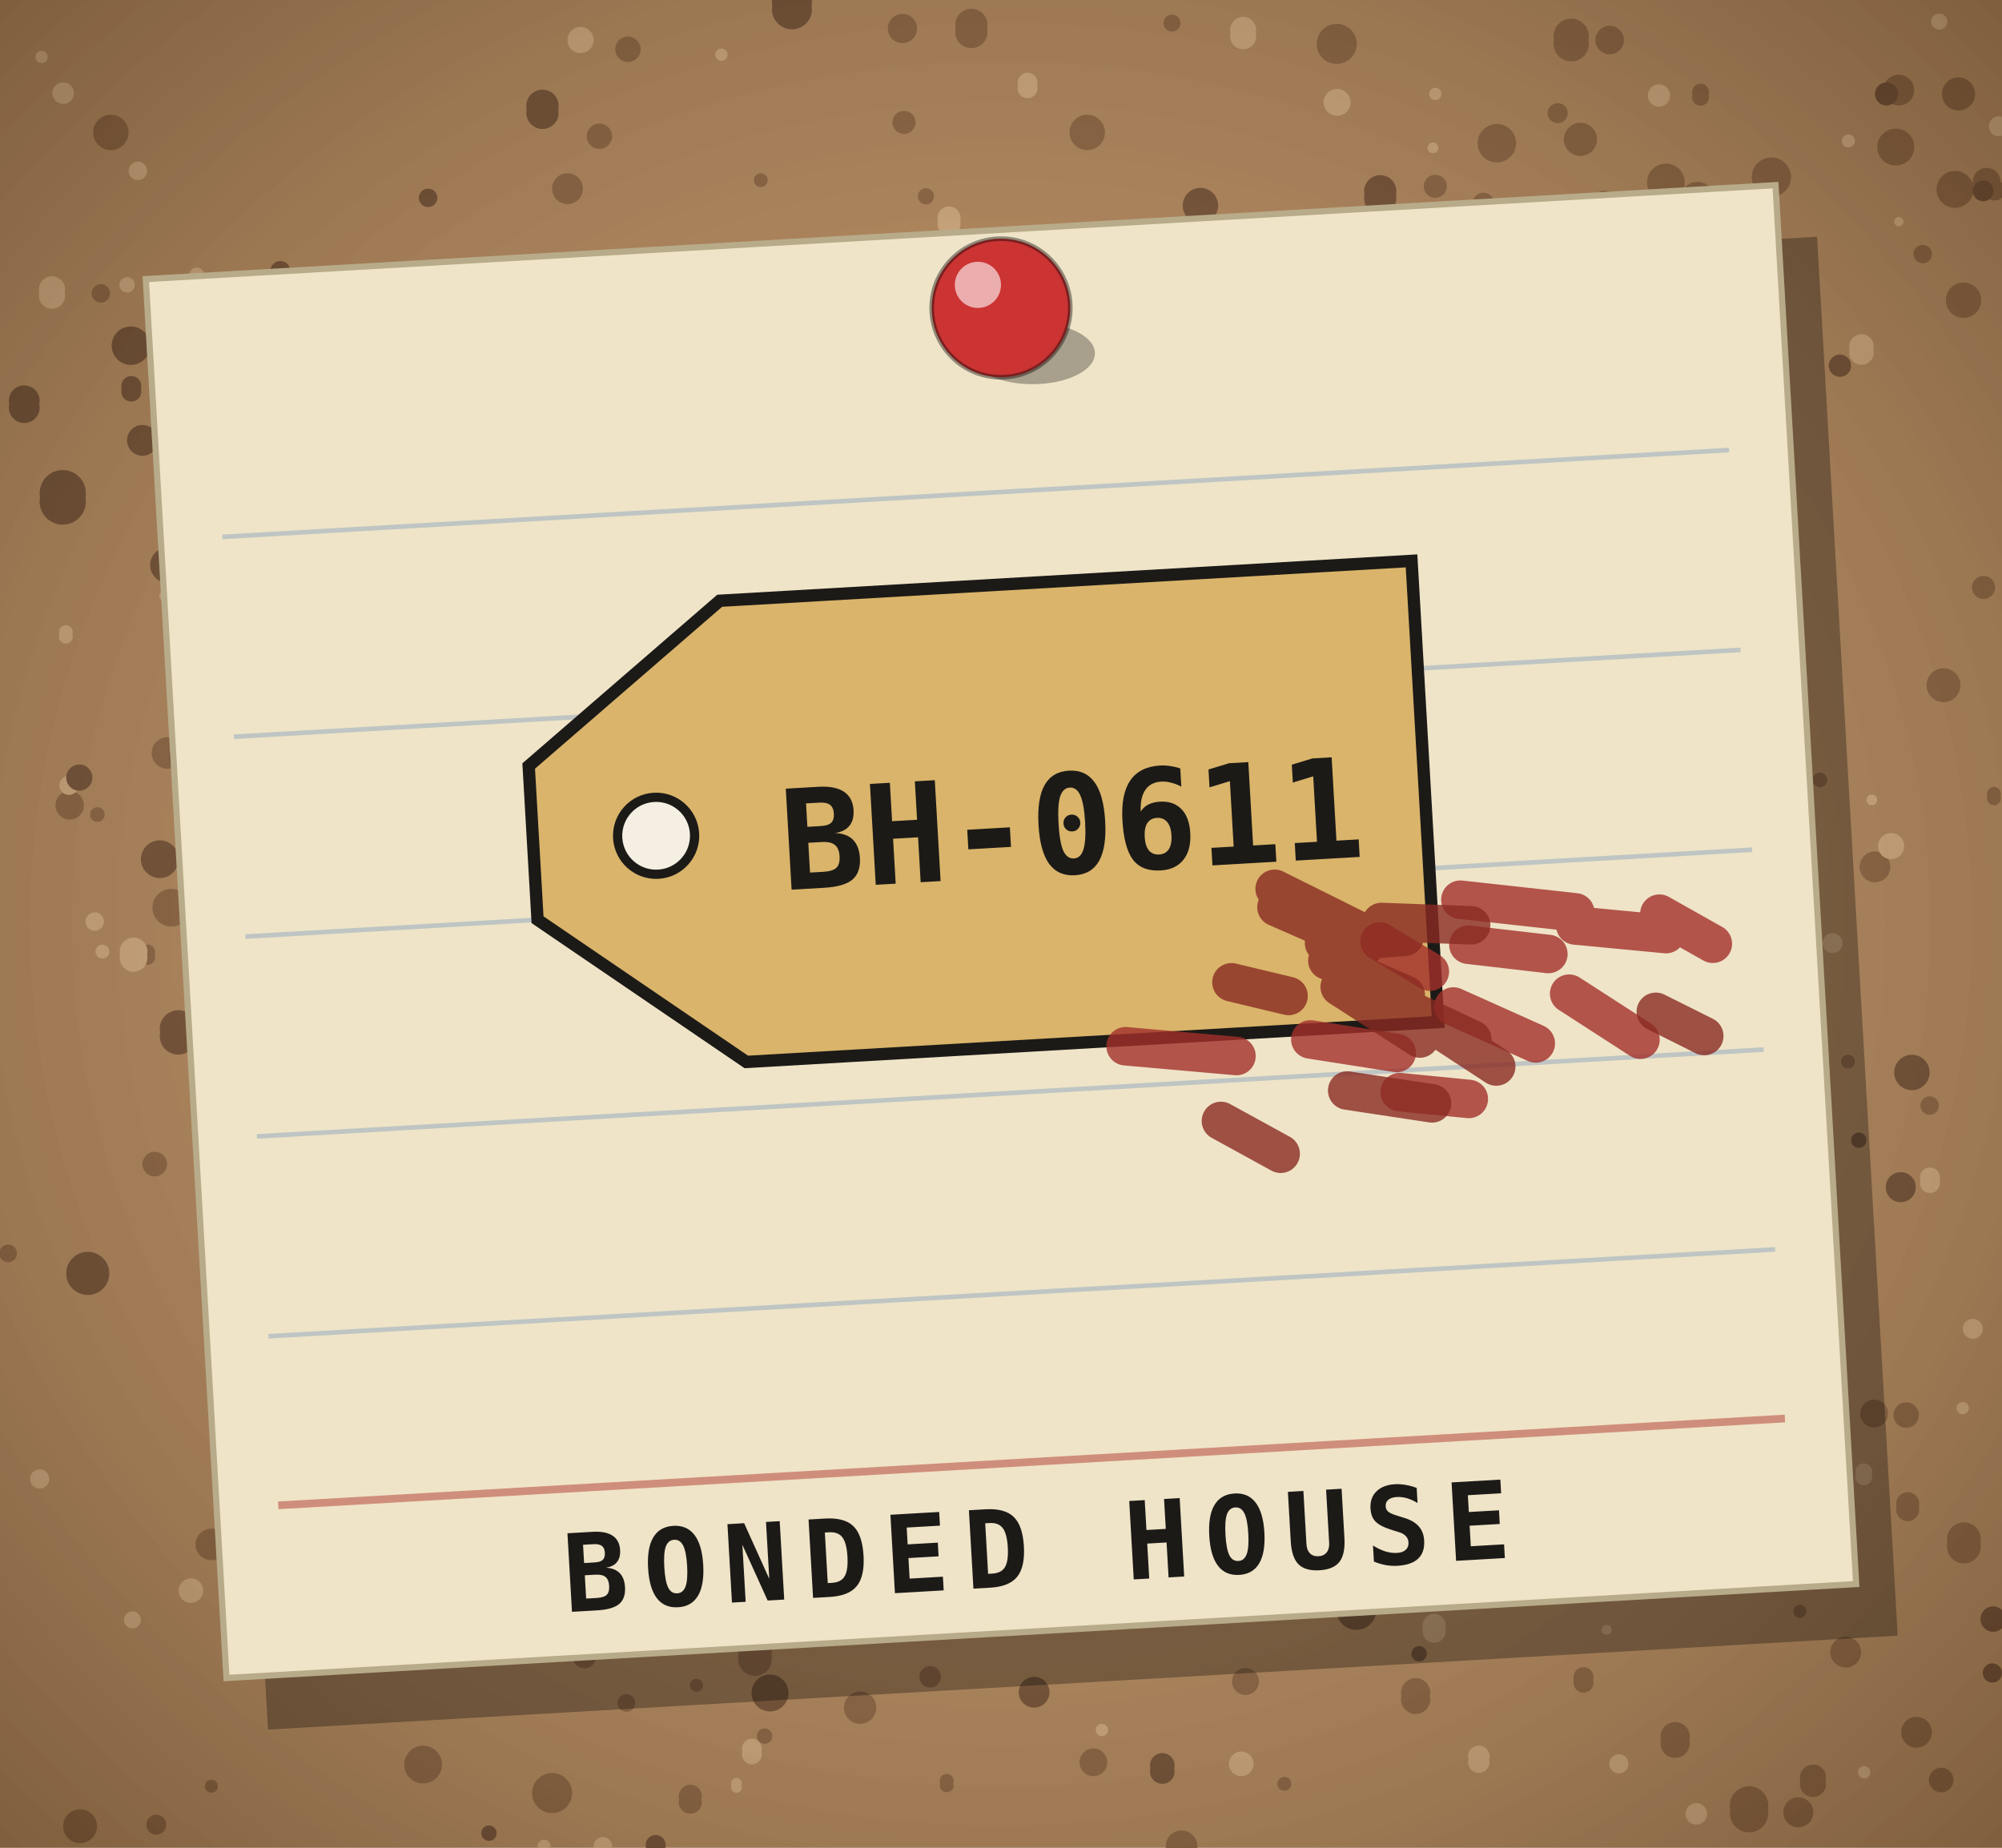
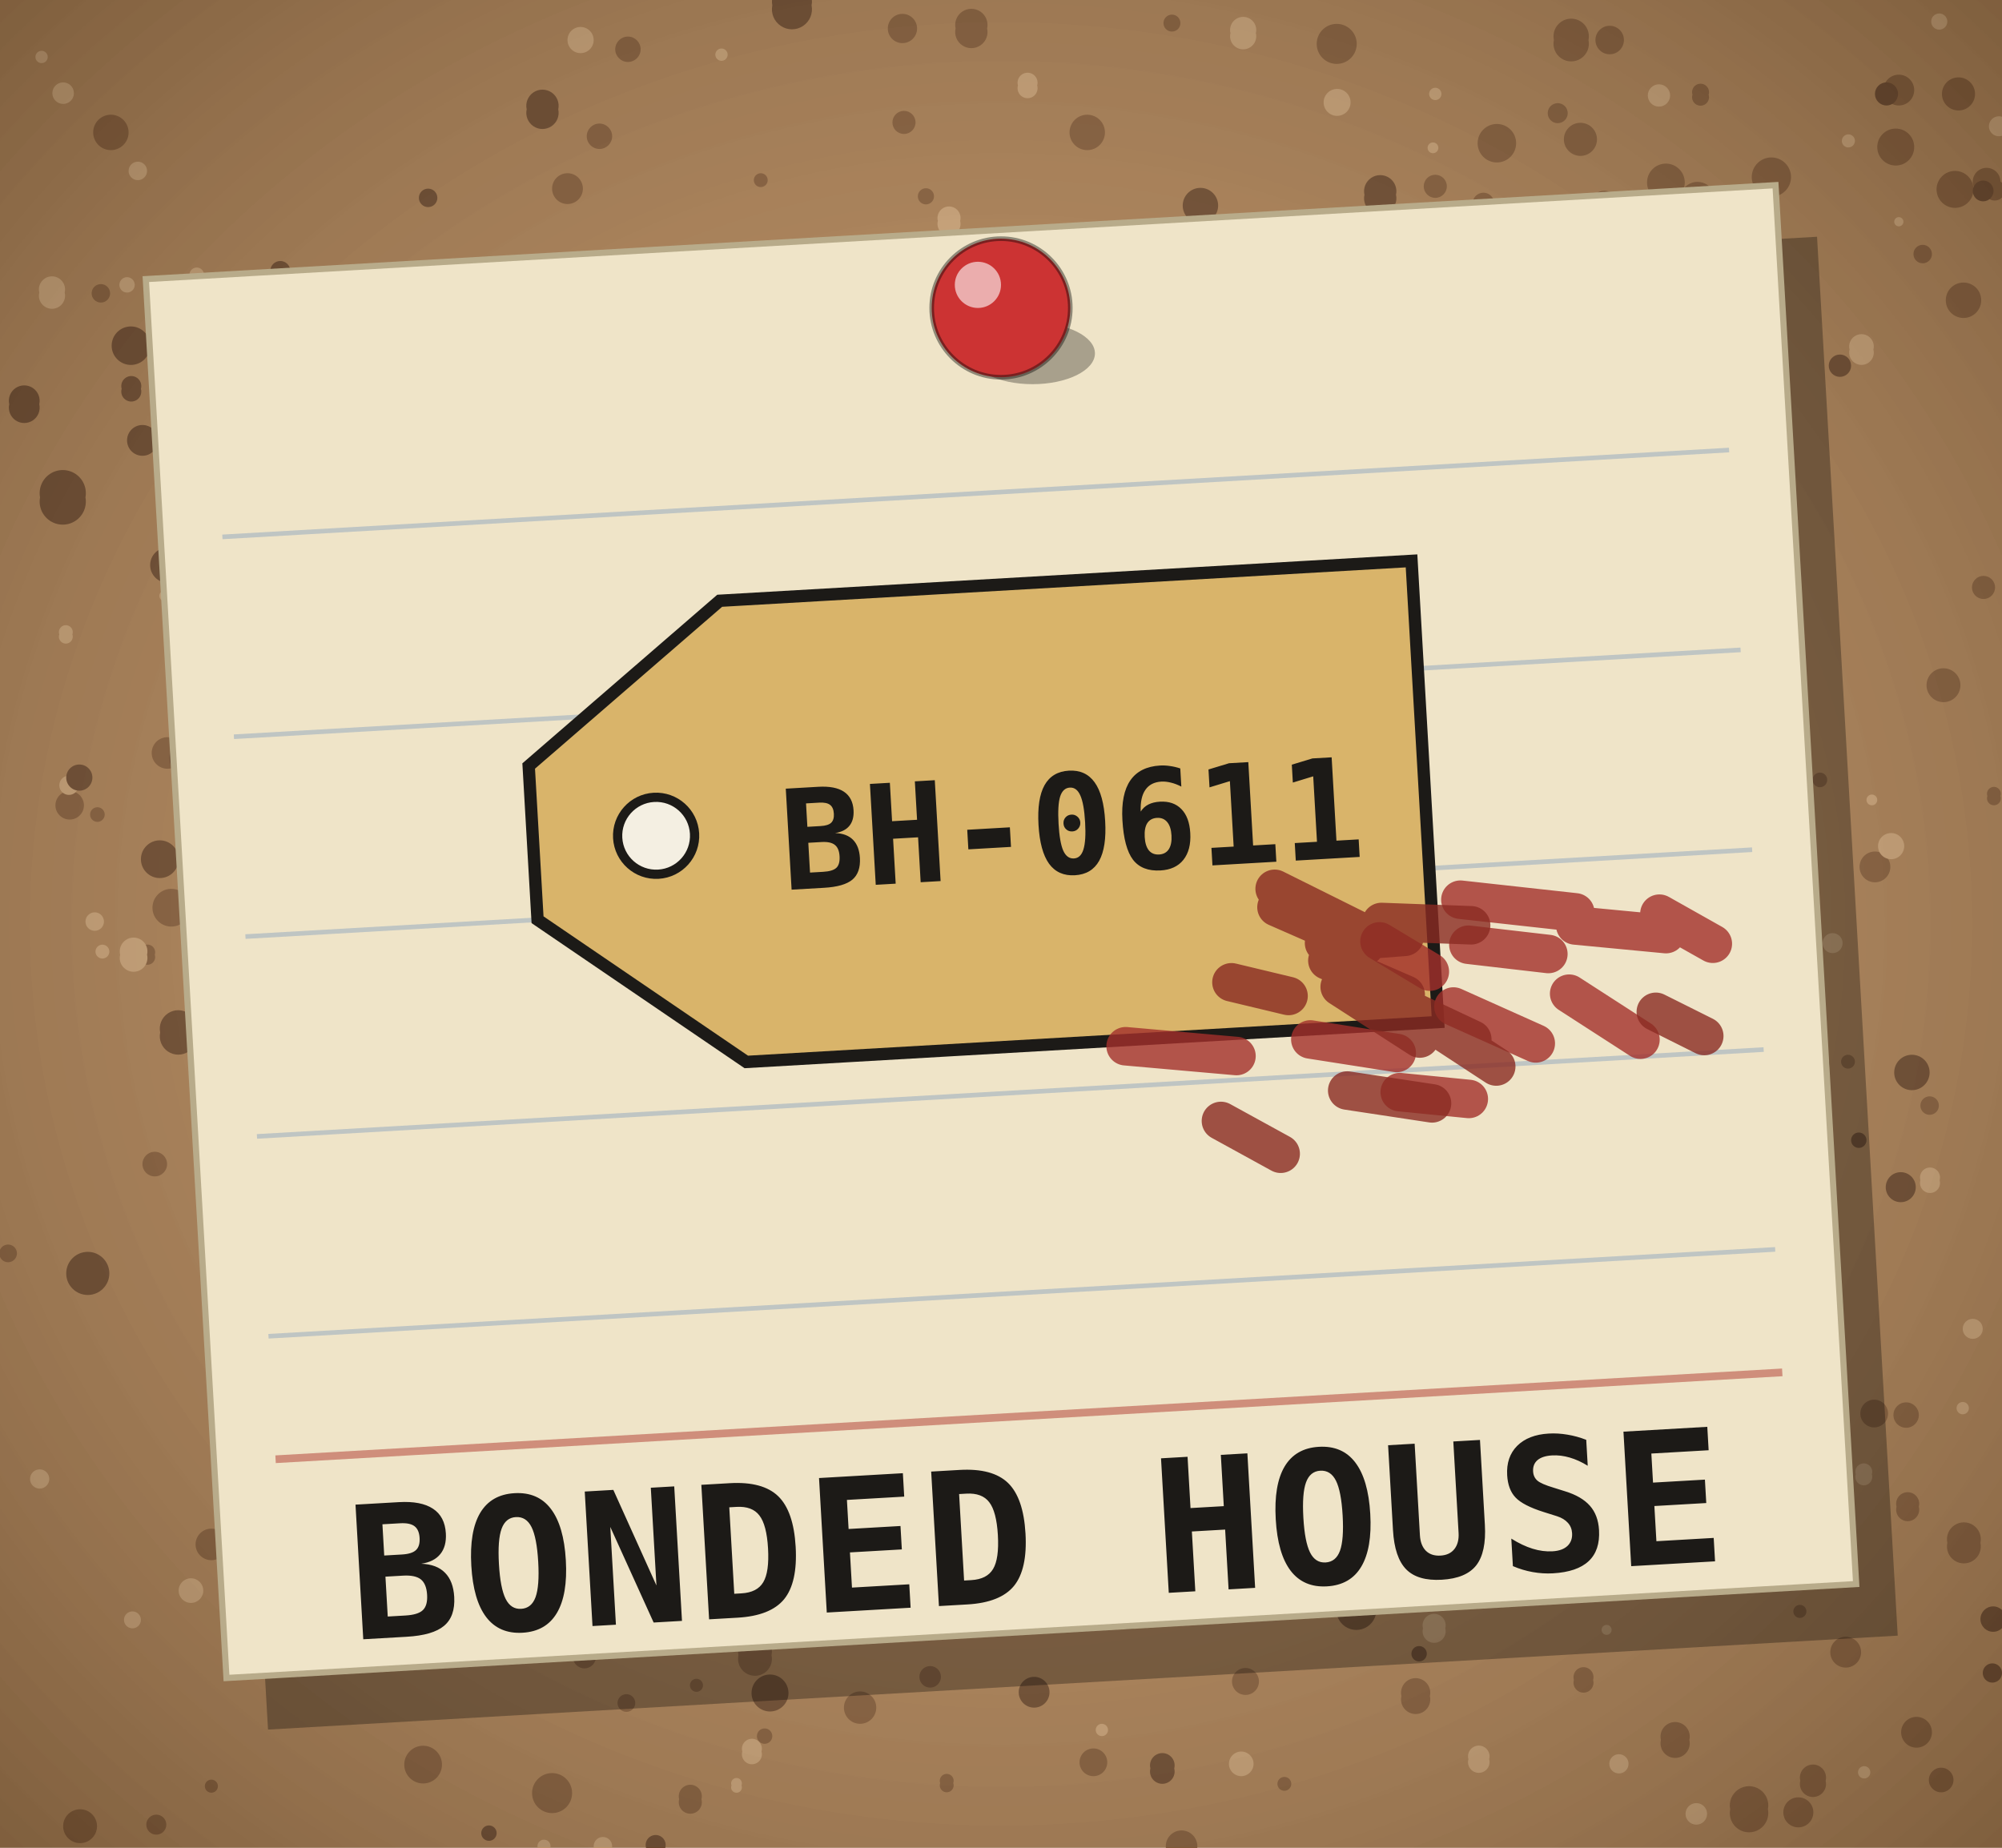
<svg xmlns="http://www.w3.org/2000/svg" viewBox="0 0 260 240" width="260" height="240" role="img" aria-labelledby="pin-bonded-house-t pin-bonded-house-d">
  <defs>
    <radialGradient id="pin-bonded-house-rg1" cx="0.5" cy="0.5" r="0.8">
      <stop offset="0%" stop-color="#fff" stop-opacity="0.1" />
      <stop offset="100%" stop-color="#000" stop-opacity="0.4" />
    </radialGradient>
  </defs>
  <rect x="0" y="0" width="260" height="240" fill="#b5824e" />
  <path d="M115.9,15.9a1.5,1.5 0 1,0 3,0a1.5,1.5 0 1,0 -3,0M196.3,78.9a1.2,1.2 0 1,0 2.3,0a1.2,1.2 0 1,0 -2.3,0M94.8,65.2a2.1,2.1 0 1,0 4.1,0a2.1,2.1 0 1,0 -4.1,0M131.2,150.2a1.8,1.8 0 1,0 3.6,0a1.8,1.8 0 1,0 -3.6,0M171,5.7a2.6,2.6 0 1,0 5.2,0a2.6,2.6 0 1,0 -5.2,0M250.2,89a2.2,2.2 0 1,0 4.4,0a2.2,2.2 0 1,0 -4.4,0M110,129.2a1.8,1.8 0 1,0 3.5,0a1.8,1.8 0 1,0 -3.5,0M137.1,67.2a1.5,1.5 0 1,0 3.1,0a1.5,1.5 0 1,0 -3.1,0M141.3,43.2a0.9,0.9 0 1,0 1.8,0a0.9,0.9 0 1,0 -1.8,0M245.9,183.8a1.6,1.6 0 1,0 3.3,0a1.6,1.6 0 1,0 -3.3,0M150.7,31.4a2.4,2.4 0 1,0 4.8,0a2.4,2.4 0 1,0 -4.8,0M55.4,201.7a1.1,1.1 0 1,0 2.3,0a1.1,1.1 0 1,0 -2.3,0M241.5,112.6a2,2 0 1,0 4,0a2,2 0 1,0 -4,0M19.8,117.9a2.4,2.4 0 1,0 4.9,0a2.4,2.4 0 1,0 -4.9,0M156.5,120.6a2.4,2.4 0 1,0 4.8,0a2.4,2.4 0 1,0 -4.8,0M76.2,17.7a1.6,1.6 0 1,0 3.3,0a1.6,1.6 0 1,0 -3.3,0M186.7,129.1a2.4,2.4 0 1,0 4.9,0a2.4,2.4 0 1,0 -4.9,0M11.9,38.1a1.2,1.2 0 1,0 2.4,0a1.2,1.2 0 1,0 -2.4,0M188.8,91.1a1.2,1.2 0 1,0 2.4,0a1.2,1.2 0 1,0 -2.4,0M183.3,97.9a2,2 0 1,0 4,0a2,2 0 1,0 -4,0M125.4,114.2a1.4,1.4 0 1,0 2.8,0a1.4,1.4 0 1,0 -2.8,0M111.7,189.6a1.3,1.3 0 1,0 2.6,0a1.3,1.3 0 1,0 -2.6,0M174.2,102.2a1.2,1.2 0 1,0 2.4,0a1.2,1.2 0 1,0 -2.4,0M231.6,235.4a1.9,1.9 0 1,0 3.9,0a1.9,1.9 0 1,0 -3.9,0M45.4,117.7a0.9,0.9 0 1,0 1.8,0a0.9,0.9 0 1,0 -1.8,0M160,218.4a1.7,1.7 0 1,0 3.5,0a1.7,1.7 0 1,0 -3.5,0M249.4,143.6a1.2,1.2 0 1,0 2.4,0a1.2,1.2 0 1,0 -2.4,0M135.3,201.8a2.1,2.1 0 1,0 4.1,0a2.1,2.1 0 1,0 -4.1,0M61.7,36.5a1.3,1.3 0 1,0 2.5,0a1.3,1.3 0 1,0 -2.5,0M79.9,6.4a1.6,1.6 0 1,0 3.3,0a1.6,1.6 0 1,0 -3.3,0M32.8,135.3a1,1 0 1,0 2,0a1,1 0 1,0 -2,0M157,134.1a2.3,2.3 0 1,0 4.5,0a2.3,2.3 0 1,0 -4.5,0M192.3,142.4a2.4,2.4 0 1,0 4.7,0a2.4,2.4 0 1,0 -4.7,0M8.2,237.2a2.2,2.2 0 1,0 4.4,0a2.2,2.2 0 1,0 -4.4,0M76.1,86.6a1.2,1.2 0 1,0 2.5,0a1.2,1.2 0 1,0 -2.5,0M36.6,112.6a2.2,2.2 0 1,0 4.4,0a2.2,2.2 0 1,0 -4.4,0M191.3,26.8a1.4,1.4 0 1,0 2.7,0a1.4,1.4 0 1,0 -2.7,0M89.6,218.9a0.8,0.8 0 1,0 1.7,0a0.8,0.8 0 1,0 -1.7,0M94.3,127.9a0.9,0.9 0 1,0 1.8,0a0.9,0.9 0 1,0 -1.8,0M151.1,3a1.1,1.1 0 1,0 2.2,0a1.1,1.1 0 1,0 -2.2,0M256.2,23.6a1.8,1.8 0 1,0 3.6,0a1.8,1.8 0 1,0 -3.6,0M128.8,134.5a2.5,2.5 0 1,0 4.9,0a2.5,2.5 0 1,0 -4.9,0M117.2,42.8a1.2,1.2 0 1,0 2.4,0a1.2,1.2 0 1,0 -2.4,0M198.3,109.9a1.5,1.5 0 1,0 3,0a1.5,1.5 0 1,0 -3,0M27.8,144.5a1.5,1.5 0 1,0 3,0a1.5,1.5 0 1,0 -3,0M34.1,119.7a1,1 0 1,0 1.9,0a1,1 0 1,0 -1.9,0M162.3,170a1.6,1.6 0 1,0 3.1,0a1.6,1.6 0 1,0 -3.1,0M219.8,53.6a1.5,1.5 0 1,0 3,0a1.5,1.5 0 1,0 -3,0M160.4,45.9a2.2,2.2 0 1,0 4.3,0a2.2,2.2 0 1,0 -4.3,0M177.5,168.3a0.8,0.8 0 1,0 1.6,0a0.8,0.8 0 1,0 -1.6,0M58.7,90.5a1.1,1.1 0 1,0 2.3,0a1.1,1.1 0 1,0 -2.3,0M29.5,188.8a2.6,2.6 0 1,0 5.2,0a2.6,2.6 0 1,0 -5.2,0M224.7,235a2.5,2.5 0 1,0 4.9,0a2.5,2.5 0 1,0 -4.9,0M232.9,209.3a0.8,0.8 0 1,0 1.7,0a0.8,0.8 0 1,0 -1.7,0M103.9,41.8a2.4,2.4 0 1,0 4.9,0a2.4,2.4 0 1,0 -4.9,0M88.8,70.8a1.7,1.7 0 1,0 3.4,0a1.7,1.7 0 1,0 -3.4,0M142.6,180.6a1.4,1.4 0 1,0 2.9,0a1.4,1.4 0 1,0 -2.9,0M95.2,129.2a1.3,1.3 0 1,0 2.6,0a1.3,1.3 0 1,0 -2.6,0M167,117.1a1.8,1.8 0 1,0 3.7,0a1.8,1.8 0 1,0 -3.7,0M139.7,167a1.8,1.8 0 1,0 3.6,0a1.8,1.8 0 1,0 -3.6,0M186.9,180a2.1,2.1 0 1,0 4.2,0a2.1,2.1 0 1,0 -4.2,0M119.4,217.8a1.4,1.4 0 1,0 2.8,0a1.4,1.4 0 1,0 -2.8,0M48.5,204.7a1.1,1.1 0 1,0 2.2,0a1.1,1.1 0 1,0 -2.2,0M107.8,169.7a1.2,1.2 0 1,0 2.4,0a1.2,1.2 0 1,0 -2.4,0M195.1,169.2a2,2 0 1,0 4.1,0a2,2 0 1,0 -4.1,0M18.2,124a1,1 0 1,0 1.9,0a1,1 0 1,0 -1.9,0M218.2,26.4a2.3,2.3 0 1,0 4.5,0a2.3,2.3 0 1,0 -4.5,0M117.7,98.2a2.4,2.4 0 1,0 4.8,0a2.4,2.4 0 1,0 -4.8,0M207.2,5.2a1.8,1.8 0 1,0 3.7,0a1.8,1.8 0 1,0 -3.7,0M166.3,114.2a1.7,1.7 0 1,0 3.3,0a1.7,1.7 0 1,0 -3.3,0M182,220.3a1.9,1.9 0 1,0 3.7,0a1.9,1.9 0 1,0 -3.7,0M237.7,214.6a2,2 0 1,0 4,0a2,2 0 1,0 -4,0M70.6,126.2a1.1,1.1 0 1,0 2.2,0a1.1,1.1 0 1,0 -2.2,0M124.1,3.7a2.1,2.1 0 1,0 4.1,0a2.1,2.1 0 1,0 -4.1,0M184.1,36.2a2.1,2.1 0 1,0 4.3,0a2.1,2.1 0 1,0 -4.3,0M65.2,189.4a1.9,1.9 0 1,0 3.9,0a1.9,1.9 0 1,0 -3.9,0M191.9,18.6a2.5,2.5 0 1,0 5,0a2.5,2.5 0 1,0 -5,0M67.1,159.2a2.6,2.6 0 1,0 5.1,0a2.6,2.6 0 1,0 -5.1,0M-0.1,162.8a1.1,1.1 0 1,0 2.3,0a1.1,1.1 0 1,0 -2.3,0M110.8,76.8a1.9,1.9 0 1,0 3.8,0a1.9,1.9 0 1,0 -3.8,0M127.5,180.6a2.2,2.2 0 1,0 4.4,0a2.2,2.2 0 1,0 -4.4,0M190.9,86.1a1.3,1.3 0 1,0 2.6,0a1.3,1.3 0 1,0 -2.6,0M96.1,142.6a1,1 0 1,0 2,0a1,1 0 1,0 -2,0M246.9,225a2,2 0 1,0 4,0a2,2 0 1,0 -4,0M19.7,97.8a2,2 0 1,0 4.1,0a2,2 0 1,0 -4.1,0M110,193.7a1.4,1.4 0 1,0 2.8,0a1.4,1.4 0 1,0 -2.8,0M205.2,27.4a1.8,1.8 0 1,0 3.7,0a1.8,1.8 0 1,0 -3.7,0M118.7,153.1a1.7,1.7 0 1,0 3.5,0a1.7,1.7 0 1,0 -3.5,0M252.9,200.4a2.2,2.2 0 1,0 4.3,0a2.2,2.2 0 1,0 -4.3,0M234.7,138.2a1.4,1.4 0 1,0 2.9,0a1.4,1.4 0 1,0 -2.9,0M184.9,24.2a1.5,1.5 0 1,0 3,0a1.5,1.5 0 1,0 -3,0M178.8,28.5a1.2,1.2 0 1,0 2.4,0a1.2,1.2 0 1,0 -2.4,0M135.4,140.3a1.7,1.7 0 1,0 3.3,0a1.7,1.7 0 1,0 -3.3,0M201,14.7a1.3,1.3 0 1,0 2.6,0a1.3,1.3 0 1,0 -2.6,0M187.1,65.9a1.8,1.8 0 1,0 3.7,0a1.8,1.8 0 1,0 -3.7,0M62.5,81.3a1.1,1.1 0 1,0 2.1,0a1.1,1.1 0 1,0 -2.1,0M115.3,3.7a1.9,1.9 0 1,0 3.8,0a1.9,1.9 0 1,0 -3.8,0M203.8,135.8a1.3,1.3 0 1,0 2.7,0a1.3,1.3 0 1,0 -2.7,0M165.6,190.8a2.1,2.1 0 1,0 4.3,0a2.1,2.1 0 1,0 -4.3,0M107.5,52.4a1.8,1.8 0 1,0 3.6,0a1.8,1.8 0 1,0 -3.6,0M18.5,151.2a1.6,1.6 0 1,0 3.2,0a1.6,1.6 0 1,0 -3.2,0M183.3,76.3a1.2,1.2 0 1,0 2.5,0a1.2,1.2 0 1,0 -2.5,0M231.8,100.3a1.4,1.4 0 1,0 2.8,0a1.4,1.4 0 1,0 -2.8,0M91.6,189.9a1,1 0 1,0 2,0a1,1 0 1,0 -2,0M138.9,17.2a2.3,2.3 0 1,0 4.6,0a2.3,2.3 0 1,0 -4.6,0M172.6,85.1a0.8,0.8 0 1,0 1.6,0a0.8,0.8 0 1,0 -1.6,0M130.1,69.1a1.8,1.8 0 1,0 3.6,0a1.8,1.8 0 1,0 -3.6,0M97.9,23.4a0.9,0.9 0 1,0 1.8,0a0.9,0.9 0 1,0 -1.8,0M176.7,195a2,2 0 1,0 3.9,0a2,2 0 1,0 -3.9,0M204.4,218.2a1.3,1.3 0 1,0 2.5,0a1.3,1.3 0 1,0 -2.5,0M250.5,231.2a1.6,1.6 0 1,0 3.2,0a1.6,1.6 0 1,0 -3.2,0M65.8,170.8a1,1 0 1,0 2,0a1,1 0 1,0 -2,0M172.4,201.3a1.1,1.1 0 1,0 2.3,0a1.1,1.1 0 1,0 -2.3,0M227.1,33.9a1,1 0 1,0 2,0a1,1 0 1,0 -2,0M130.9,160.6a2.4,2.4 0 1,0 4.8,0a2.4,2.4 0 1,0 -4.8,0M224.5,52.8a1.7,1.7 0 1,0 3.4,0a1.7,1.7 0 1,0 -3.4,0M196.7,199a0.9,0.9 0 1,0 1.9,0a0.9,0.9 0 1,0 -1.9,0M201.8,5.2a2.3,2.3 0 1,0 4.5,0a2.3,2.3 0 1,0 -4.5,0M96,146.7a2,2 0 1,0 4,0a2,2 0 1,0 -4,0M25.4,200.6a2,2 0 1,0 4.1,0a2,2 0 1,0 -4.1,0M165.1,69.3a0.8,0.8 0 1,0 1.6,0a0.8,0.8 0 1,0 -1.6,0M207.1,35.1a1.2,1.2 0 1,0 2.4,0a1.2,1.2 0 1,0 -2.4,0M122.1,231.6a0.9,0.9 0 1,0 1.7,0a0.9,0.9 0 1,0 -1.7,0M98.1,89.3a1.3,1.3 0 1,0 2.7,0a1.3,1.3 0 1,0 -2.7,0M69.1,232.9a2.6,2.6 0 1,0 5.2,0a2.6,2.6 0 1,0 -5.2,0M76.3,99a1.4,1.4 0 1,0 2.8,0a1.4,1.4 0 1,0 -2.8,0M19,237a1.3,1.3 0 1,0 2.6,0a1.3,1.3 0 1,0 -2.6,0M147.1,67.4a1.3,1.3 0 1,0 2.5,0a1.3,1.3 0 1,0 -2.5,0M235.4,101.3a0.9,0.9 0 1,0 1.9,0a0.9,0.9 0 1,0 -1.9,0M177.3,51a2.1,2.1 0 1,0 4.1,0a2.1,2.1 0 1,0 -4.1,0M212.1,132.6a2,2 0 1,0 4,0a2,2 0 1,0 -4,0M213.9,23.7a2.4,2.4 0 1,0 4.9,0a2.4,2.4 0 1,0 -4.9,0M206.6,27a1.8,1.8 0 1,0 3.5,0a1.8,1.8 0 1,0 -3.5,0M98.3,225.5a1,1 0 1,0 2,0a1,1 0 1,0 -2,0M198.7,74.5a2,2 0 1,0 4,0a2,2 0 1,0 -4,0M71.7,24.5a2,2 0 1,0 4,0a2,2 0 1,0 -4,0M211.1,196.1a1.1,1.1 0 1,0 2.2,0a1.1,1.1 0 1,0 -2.2,0M124,209a2.2,2.2 0 1,0 4.5,0a2.2,2.2 0 1,0 -4.5,0M168.3,63.8a1.7,1.7 0 1,0 3.3,0a1.7,1.7 0 1,0 -3.3,0M215.7,226a1.9,1.9 0 1,0 3.7,0a1.9,1.9 0 1,0 -3.7,0M195,144.6a2.3,2.3 0 1,0 4.5,0a2.3,2.3 0 1,0 -4.5,0M221.7,111.5a2.2,2.2 0 1,0 4.4,0a2.2,2.2 0 1,0 -4.4,0M95.9,215a2.2,2.2 0 1,0 4.3,0a2.2,2.2 0 1,0 -4.3,0M121.6,176.8a1.2,1.2 0 1,0 2.5,0a1.2,1.2 0 1,0 -2.5,0M140.5,174.4a1.9,1.9 0 1,0 3.8,0a1.9,1.9 0 1,0 -3.8,0M207,122.3a1.2,1.2 0 1,0 2.4,0a1.2,1.2 0 1,0 -2.4,0M248.5,33a1.2,1.2 0 1,0 2.4,0a1.2,1.2 0 1,0 -2.4,0M165.9,231.7a0.9,0.9 0 1,0 1.8,0a0.9,0.9 0 1,0 -1.8,0M144.1,209.2a2.4,2.4 0 1,0 4.9,0a2.4,2.4 0 1,0 -4.9,0M126,119.9a1.9,1.9 0 1,0 3.8,0a1.9,1.9 0 1,0 -3.8,0M146.8,178.5a1.6,1.6 0 1,0 3.2,0a1.6,1.6 0 1,0 -3.2,0M119.2,25.5a1,1 0 1,0 2.1,0a1,1 0 1,0 -2.1,0M191.5,102.7a1.7,1.7 0 1,0 3.3,0a1.7,1.7 0 1,0 -3.3,0M252.7,39a2.3,2.3 0 1,0 4.6,0a2.3,2.3 0 1,0 -4.6,0M208.4,164a1.9,1.9 0 1,0 3.8,0a1.9,1.9 0 1,0 -3.8,0M151.4,239.8a2,2 0 1,0 4.1,0a2,2 0 1,0 -4.1,0M215.8,72.8a2.6,2.6 0 1,0 5.2,0a2.6,2.6 0 1,0 -5.2,0M169.3,45.3a0.9,0.9 0 1,0 1.9,0a0.9,0.9 0 1,0 -1.9,0M11.7,105.8a0.9,0.9 0 1,0 1.9,0a0.9,0.9 0 1,0 -1.9,0M90.1,60a0.9,0.9 0 1,0 1.8,0a0.9,0.9 0 1,0 -1.8,0M194.2,166.6a2.1,2.1 0 1,0 4.1,0a2.1,2.1 0 1,0 -4.1,0M252.2,12.2a2.1,2.1 0 1,0 4.3,0a2.1,2.1 0 1,0 -4.3,0M108.7,73.2a1.9,1.9 0 1,0 3.9,0a1.9,1.9 0 1,0 -3.9,0M234.4,138.4a1.5,1.5 0 1,0 3,0a1.5,1.5 0 1,0 -3,0M227.5,23a2.5,2.5 0 1,0 5.1,0a2.5,2.5 0 1,0 -5.1,0M80.2,221.2a1.1,1.1 0 1,0 2.3,0a1.1,1.1 0 1,0 -2.3,0M152.5,196.5a1.7,1.7 0 1,0 3.5,0a1.7,1.7 0 1,0 -3.5,0M190.8,151.2a1.8,1.8 0 1,0 3.7,0a1.8,1.8 0 1,0 -3.7,0M72.7,208.7a2,2 0 1,0 4,0a2,2 0 1,0 -4,0M97.2,74a2,2 0 1,0 4.1,0a2,2 0 1,0 -4.1,0M115,103.5a2.6,2.6 0 1,0 5.2,0a2.6,2.6 0 1,0 -5.2,0M243.8,19.1a2.4,2.4 0 1,0 4.8,0a2.4,2.4 0 1,0 -4.8,0M7.2,104.6a1.8,1.8 0 1,0 3.7,0a1.8,1.8 0 1,0 -3.7,0M81.6,192.7a1,1 0 1,0 2,0a1,1 0 1,0 -2,0M211.4,81.4a1.1,1.1 0 1,0 2.1,0a1.1,1.1 0 1,0 -2.1,0M88.2,233.7a1.5,1.5 0 1,0 2.9,0a1.5,1.5 0 1,0 -2.9,0M244.6,11.7a2,2 0 1,0 4,0a2,2 0 1,0 -4,0M175.4,110.8a1.7,1.7 0 1,0 3.4,0a1.7,1.7 0 1,0 -3.4,0M241.6,183.6a1.8,1.8 0 1,0 3.6,0a1.8,1.8 0 1,0 -3.6,0M95.5,176.3a1.9,1.9 0 1,0 3.7,0a1.9,1.9 0 1,0 -3.7,0M109.6,221.8a2.1,2.1 0 1,0 4.2,0a2.1,2.1 0 1,0 -4.2,0M52.5,229.2a2.4,2.4 0 1,0 4.9,0a2.4,2.4 0 1,0 -4.9,0M119.8,129.5a1.6,1.6 0 1,0 3.1,0a1.6,1.6 0 1,0 -3.1,0M218.9,104.1a1,1 0 1,0 1.9,0a1,1 0 1,0 -1.9,0M12.1,17.2a2.3,2.3 0 1,0 4.6,0a2.3,2.3 0 1,0 -4.6,0M96.5,204.2a0.9,0.9 0 1,0 1.8,0a0.9,0.9 0 1,0 -1.8,0M205.1,163.8a1.7,1.7 0 1,0 3.4,0a1.7,1.7 0 1,0 -3.4,0M157.5,72.6a1.7,1.7 0 1,0 3.3,0a1.7,1.7 0 1,0 -3.3,0M137.2,169.2a1.6,1.6 0 1,0 3.2,0a1.6,1.6 0 1,0 -3.2,0M84.7,193.5a1.1,1.1 0 1,0 2.2,0a1.1,1.1 0 1,0 -2.2,0M257.7,24.7a1.3,1.3 0 1,0 2.7,0a1.3,1.3 0 1,0 -2.7,0M239.1,137.9a0.9,0.9 0 1,0 1.8,0a0.9,0.9 0 1,0 -1.8,0M100.3,113.9a1.2,1.2 0 1,0 2.4,0a1.2,1.2 0 1,0 -2.4,0M165.7,45.8a1.5,1.5 0 1,0 2.9,0a1.5,1.5 0 1,0 -2.9,0M210.3,116.9a1.9,1.9 0 1,0 3.9,0a1.9,1.9 0 1,0 -3.9,0M203.5,66.5a0.8,0.8 0 1,0 1.7,0a0.8,0.8 0 1,0 -1.7,0M258.1,103.4a0.9,0.9 0 1,0 1.7,0a0.9,0.9 0 1,0 -1.7,0M26.6,232a0.8,0.8 0 1,0 1.7,0a0.8,0.8 0 1,0 -1.7,0M140.2,228.9a1.8,1.8 0 1,0 3.6,0a1.8,1.8 0 1,0 -3.6,0M219.8,12.3a1.1,1.1 0 1,0 2.1,0a1.1,1.1 0 1,0 -2.1,0M191.1,179.7a2.1,2.1 0 1,0 4.1,0a2.1,2.1 0 1,0 -4.1,0M177.6,178.4a2.5,2.5 0 1,0 5.1,0a2.5,2.5 0 1,0 -5.1,0M251.5,24.6a2.4,2.4 0 1,0 4.8,0a2.4,2.4 0 1,0 -4.8,0M246.3,195.7a1.5,1.5 0 1,0 2.9,0a1.5,1.5 0 1,0 -2.9,0M109.6,167.1a1.2,1.2 0 1,0 2.3,0a1.2,1.2 0 1,0 -2.3,0M186.3,117.7a1.6,1.6 0 1,0 3.3,0a1.6,1.6 0 1,0 -3.3,0M233.8,231.3a1.7,1.7 0 1,0 3.3,0a1.7,1.7 0 1,0 -3.3,0M203.1,18.1a2.1,2.1 0 1,0 4.3,0a2.1,2.1 0 1,0 -4.3,0M256.1,76.3a1.5,1.5 0 1,0 3,0a1.5,1.5 0 1,0 -3,0M165.7,161.4a1.9,1.9 0 1,0 3.9,0a1.9,1.9 0 1,0 -3.9,0M74.4,215.2a1.5,1.5 0 1,0 3,0a1.5,1.5 0 1,0 -3,0M230.6,56.4a1,1 0 1,0 2.1,0a1,1 0 1,0 -2.1,0M160.1,100.8a2.5,2.5 0 1,0 5,0a2.5,2.5 0 1,0 -5,0M105.1,123.8a1,1 0 1,0 2.1,0a1,1 0 1,0 -2.1,0" fill="#8a5a30" />
  <path d="M72.8,163a1.8,1.8 0 1,0 3.5,0a1.8,1.8 0 1,0 -3.5,0M203.2,63.9a1.5,1.5 0 1,0 3.1,0a1.5,1.5 0 1,0 -3.1,0M225.9,94.3a0.6,0.6 0 1,0 1.3,0a0.6,0.6 0 1,0 -1.3,0M198.6,99.2a1.6,1.6 0 1,0 3.2,0a1.6,1.6 0 1,0 -3.2,0M12.4,123.6a0.9,0.9 0 1,0 1.8,0a0.9,0.9 0 1,0 -1.8,0M90.1,69.7a1.6,1.6 0 1,0 3.2,0a1.6,1.6 0 1,0 -3.2,0M132,150.2a1.7,1.7 0 1,0 3.3,0a1.7,1.7 0 1,0 -3.3,0M185.6,12.2a0.8,0.8 0 1,0 1.6,0a0.8,0.8 0 1,0 -1.6,0M92.9,7.1a0.8,0.8 0 1,0 1.6,0a0.8,0.8 0 1,0 -1.6,0M226.1,31.5a1.7,1.7 0 1,0 3.4,0a1.7,1.7 0 1,0 -3.4,0M222.8,138.9a1.5,1.5 0 1,0 3,0a1.5,1.5 0 1,0 -3,0M52.8,144.2a0.9,0.9 0 1,0 1.7,0a0.9,0.9 0 1,0 -1.7,0M254.9,172.6a1.3,1.3 0 1,0 2.6,0a1.3,1.3 0 1,0 -2.6,0M92.9,128.6a0.9,0.9 0 1,0 1.8,0a0.9,0.9 0 1,0 -1.8,0M121.8,28.7a1.5,1.5 0 1,0 2.9,0a1.5,1.5 0 1,0 -2.9,0M15.5,37a1,1 0 1,0 2,0a1,1 0 1,0 -2,0M7.7,82.4a0.9,0.9 0 1,0 1.7,0a0.9,0.9 0 1,0 -1.7,0M151.4,105.6a1.5,1.5 0 1,0 2.9,0a1.5,1.5 0 1,0 -2.9,0M153.6,189.7a1.3,1.3 0 1,0 2.6,0a1.3,1.3 0 1,0 -2.6,0M254.1,182.9a0.8,0.8 0 1,0 1.6,0a0.8,0.8 0 1,0 -1.6,0M27.4,55.1a1.5,1.5 0 1,0 3.1,0a1.5,1.5 0 1,0 -3.1,0M37.4,137a1.5,1.5 0 1,0 3,0a1.5,1.5 0 1,0 -3,0M20.7,77.4a0.7,0.7 0 1,0 1.4,0a0.7,0.7 0 1,0 -1.4,0M53.7,40.5a0.9,0.9 0 1,0 1.8,0a0.9,0.9 0 1,0 -1.8,0M201.5,154.6a0.9,0.9 0 1,0 1.9,0a0.9,0.9 0 1,0 -1.9,0M240.2,45.4a1.6,1.6 0 1,0 3.1,0a1.6,1.6 0 1,0 -3.1,0M239.2,18.3a0.8,0.8 0 1,0 1.7,0a0.8,0.8 0 1,0 -1.7,0M109.6,38.2a1.5,1.5 0 1,0 2.9,0a1.5,1.5 0 1,0 -2.9,0M126.8,199.8a0.7,0.7 0 1,0 1.4,0a0.7,0.7 0 1,0 -1.4,0M190.7,228.5a1.4,1.4 0 1,0 2.7,0a1.4,1.4 0 1,0 -2.7,0M168,184a0.6,0.6 0 1,0 1.3,0a0.6,0.6 0 1,0 -1.3,0M50.6,107.4a1.3,1.3 0 1,0 2.5,0a1.3,1.3 0 1,0 -2.5,0M147.3,131a0.7,0.7 0 1,0 1.4,0a0.7,0.7 0 1,0 -1.4,0M110.4,191a1,1 0 1,0 2,0a1,1 0 1,0 -2,0M76.2,95.1a1.5,1.5 0 1,0 3,0a1.5,1.5 0 1,0 -3,0M141.5,80.1a1.1,1.1 0 1,0 2.1,0a1.1,1.1 0 1,0 -2.1,0M124.8,154.9a1.5,1.5 0 1,0 2.9,0a1.5,1.5 0 1,0 -2.9,0M109.2,206.3a1.1,1.1 0 1,0 2.3,0a1.1,1.1 0 1,0 -2.3,0M95,231.9a0.7,0.7 0 1,0 1.3,0a0.7,0.7 0 1,0 -1.3,0M258.3,16.4a1.3,1.3 0 1,0 2.6,0a1.3,1.3 0 1,0 -2.6,0M104.2,42.5a1,1 0 1,0 2,0a1,1 0 1,0 -2,0M88.3,132.1a0.9,0.9 0 1,0 1.7,0a0.9,0.9 0 1,0 -1.7,0M135.6,113.9a0.8,0.8 0 1,0 1.6,0a0.8,0.8 0 1,0 -1.6,0M158.9,89.4a1.4,1.4 0 1,0 2.9,0a1.4,1.4 0 1,0 -2.9,0M30.3,127.7a0.6,0.6 0 1,0 1.2,0a0.6,0.6 0 1,0 -1.2,0M187.2,184.2a0.9,0.9 0 1,0 1.8,0a0.9,0.9 0 1,0 -1.8,0M40.8,106.7a0.6,0.6 0 1,0 1.3,0a0.6,0.6 0 1,0 -1.3,0M232.1,191.7a0.9,0.9 0 1,0 1.8,0a0.9,0.9 0 1,0 -1.8,0M171.9,13.3a1.7,1.7 0 1,0 3.5,0a1.7,1.7 0 1,0 -3.5,0M29.3,73.2a1.7,1.7 0 1,0 3.5,0a1.7,1.7 0 1,0 -3.5,0M31,189.4a1.3,1.3 0 1,0 2.5,0a1.3,1.3 0 1,0 -2.5,0M169,30.1a1.1,1.1 0 1,0 2.2,0a1.1,1.1 0 1,0 -2.2,0M67.5,133.5a0.8,0.8 0 1,0 1.7,0a0.8,0.8 0 1,0 -1.7,0M4.6,7.4a0.8,0.8 0 1,0 1.6,0a0.8,0.8 0 1,0 -1.6,0M107.4,103.8a0.7,0.7 0 1,0 1.4,0a0.7,0.7 0 1,0 -1.4,0M43.5,214.2a0.9,0.9 0 1,0 1.8,0a0.9,0.9 0 1,0 -1.8,0M121.7,187.2a1.3,1.3 0 1,0 2.6,0a1.3,1.3 0 1,0 -2.6,0M186.9,134a1.8,1.8 0 1,0 3.6,0a1.8,1.8 0 1,0 -3.6,0M53.8,141.4a0.7,0.7 0 1,0 1.4,0a0.7,0.7 0 1,0 -1.4,0M209,229.1a1.2,1.2 0 1,0 2.5,0a1.2,1.2 0 1,0 -2.5,0M207.9,180.7a1.5,1.5 0 1,0 2.9,0a1.5,1.5 0 1,0 -2.9,0M250.8,2.8a1,1 0 1,0 2.1,0a1,1 0 1,0 -2.1,0M84.4,159.9a0.8,0.8 0 1,0 1.6,0a0.8,0.8 0 1,0 -1.6,0M236.7,122.5a1.3,1.3 0 1,0 2.6,0a1.3,1.3 0 1,0 -2.6,0M217.5,145.8a1.2,1.2 0 1,0 2.4,0a1.2,1.2 0 1,0 -2.4,0M226.7,175.5a1.4,1.4 0 1,0 2.8,0a1.4,1.4 0 1,0 -2.8,0M207.7,192.7a1.4,1.4 0 1,0 2.9,0a1.4,1.4 0 1,0 -2.9,0M158.3,167.8a1.1,1.1 0 1,0 2.3,0a1.1,1.1 0 1,0 -2.3,0M77.1,239.8a1.2,1.2 0 1,0 2.4,0a1.2,1.2 0 1,0 -2.4,0M5.1,38a1.7,1.7 0 1,0 3.3,0a1.7,1.7 0 1,0 -3.3,0M131.6,196.5a0.9,0.9 0 1,0 1.9,0a0.9,0.9 0 1,0 -1.9,0M165.1,143.2a1.5,1.5 0 1,0 3.1,0a1.5,1.5 0 1,0 -3.1,0M241.3,230.2a0.8,0.8 0 1,0 1.6,0a0.8,0.8 0 1,0 -1.6,0M98.9,181.7a1.2,1.2 0 1,0 2.4,0a1.2,1.2 0 1,0 -2.4,0M216.1,37.7a1.8,1.8 0 1,0 3.5,0a1.8,1.8 0 1,0 -3.5,0M32.8,69.1a1.1,1.1 0 1,0 2.2,0a1.1,1.1 0 1,0 -2.2,0M96.4,227.5a1.3,1.3 0 1,0 2.5,0a1.3,1.3 0 1,0 -2.5,0M24.6,35.7a0.9,0.9 0 1,0 1.9,0a0.9,0.9 0 1,0 -1.9,0M185.4,19.2a0.7,0.7 0 1,0 1.4,0a0.7,0.7 0 1,0 -1.4,0M42.2,99.4a1.3,1.3 0 1,0 2.5,0a1.3,1.3 0 1,0 -2.5,0M208,211.7a0.6,0.6 0 1,0 1.3,0a0.6,0.6 0 1,0 -1.3,0M73.3,173.5a0.9,0.9 0 1,0 1.9,0a0.9,0.9 0 1,0 -1.9,0M149.1,87.3a0.7,0.7 0 1,0 1.4,0a0.7,0.7 0 1,0 -1.4,0M23.2,206.6a1.6,1.6 0 1,0 3.2,0a1.6,1.6 0 1,0 -3.2,0M15.6,124a1.8,1.8 0 1,0 3.5,0a1.8,1.8 0 1,0 -3.5,0M142.3,224.7a0.8,0.8 0 1,0 1.6,0a0.8,0.8 0 1,0 -1.6,0M29.4,199.9a1.1,1.1 0 1,0 2.2,0a1.1,1.1 0 1,0 -2.2,0M175.3,65.8a1.2,1.2 0 1,0 2.4,0a1.2,1.2 0 1,0 -2.4,0M132.2,11.1a1.3,1.3 0 1,0 2.5,0a1.3,1.3 0 1,0 -2.5,0M69.8,239.8a0.8,0.8 0 1,0 1.7,0a0.8,0.8 0 1,0 -1.7,0M6.8,12.1a1.4,1.4 0 1,0 2.8,0a1.4,1.4 0 1,0 -2.8,0M242.4,103.9a0.7,0.7 0 1,0 1.4,0a0.7,0.7 0 1,0 -1.4,0M202,153.1a1.5,1.5 0 1,0 3.1,0a1.5,1.5 0 1,0 -3.1,0M24.8,50.4a0.8,0.8 0 1,0 1.7,0a0.8,0.8 0 1,0 -1.7,0M26.5,138.4a0.9,0.9 0 1,0 1.7,0a0.9,0.9 0 1,0 -1.7,0M214,12.4a1.4,1.4 0 1,0 2.9,0a1.4,1.4 0 1,0 -2.9,0M73.7,5.2a1.7,1.7 0 1,0 3.4,0a1.7,1.7 0 1,0 -3.4,0M165.9,173.3a1.3,1.3 0 1,0 2.6,0a1.3,1.3 0 1,0 -2.6,0M182.1,107.2a1.3,1.3 0 1,0 2.6,0a1.3,1.3 0 1,0 -2.6,0M218.9,235.6a1.4,1.4 0 1,0 2.8,0a1.4,1.4 0 1,0 -2.8,0M246,28.8a0.6,0.6 0 1,0 1.2,0a0.6,0.6 0 1,0 -1.2,0M31.8,183.5a1.1,1.1 0 1,0 2.1,0a1.1,1.1 0 1,0 -2.1,0M198.9,27.4a0.6,0.6 0 1,0 1.2,0a0.6,0.6 0 1,0 -1.2,0M178.4,35.6a1.7,1.7 0 1,0 3.4,0a1.7,1.7 0 1,0 -3.4,0M140.5,182.1a1.4,1.4 0 1,0 2.8,0a1.4,1.4 0 1,0 -2.8,0M7.7,102a1.2,1.2 0 1,0 2.5,0a1.2,1.2 0 1,0 -2.5,0M228.3,204.9a1,1 0 1,0 2,0a1,1 0 1,0 -2,0M217.8,199.6a1.6,1.6 0 1,0 3.2,0a1.6,1.6 0 1,0 -3.2,0M47.8,163.8a0.7,0.7 0 1,0 1.4,0a0.7,0.7 0 1,0 -1.4,0M3.9,192.1a1.2,1.2 0 1,0 2.5,0a1.2,1.2 0 1,0 -2.5,0M176.3,201.4a1.4,1.4 0 1,0 2.8,0a1.4,1.4 0 1,0 -2.8,0M243.9,109.9a1.7,1.7 0 1,0 3.4,0a1.7,1.7 0 1,0 -3.4,0M124.4,131a0.8,0.8 0 1,0 1.5,0a0.8,0.8 0 1,0 -1.5,0M57.8,84.5a0.7,0.7 0 1,0 1.3,0a0.7,0.7 0 1,0 -1.3,0M249.4,153.3a1.3,1.3 0 1,0 2.5,0a1.3,1.3 0 1,0 -2.5,0M16.1,210.4a1.1,1.1 0 1,0 2.2,0a1.1,1.1 0 1,0 -2.2,0M84.2,155.7a0.8,0.8 0 1,0 1.7,0a0.8,0.8 0 1,0 -1.7,0M39.8,75.2a1.1,1.1 0 1,0 2.1,0a1.1,1.1 0 1,0 -2.1,0M50.7,158.6a1.2,1.2 0 1,0 2.4,0a1.2,1.2 0 1,0 -2.4,0M159.6,229.1a1.6,1.6 0 1,0 3.2,0a1.6,1.6 0 1,0 -3.2,0M151.9,79.7a1.2,1.2 0 1,0 2.3,0a1.2,1.2 0 1,0 -2.3,0M11.1,119.7a1.2,1.2 0 1,0 2.4,0a1.2,1.2 0 1,0 -2.4,0M16.7,22.2a1.2,1.2 0 1,0 2.4,0a1.2,1.2 0 1,0 -2.4,0M47.9,98.4a0.9,0.9 0 1,0 1.8,0a0.9,0.9 0 1,0 -1.8,0M184.8,211.5a1.5,1.5 0 1,0 2.9,0a1.5,1.5 0 1,0 -2.9,0M241,191.5a1.1,1.1 0 1,0 2.1,0a1.1,1.1 0 1,0 -2.1,0M86.7,118a1.7,1.7 0 1,0 3.5,0a1.7,1.7 0 1,0 -3.5,0M159.8,4.3a1.7,1.7 0 1,0 3.3,0a1.7,1.7 0 1,0 -3.3,0" fill="#d7a874" />
  <path d="M22.5,96.9a2.9,2.9 0 1,0 5.8,0a2.9,2.9 0 1,0 -5.8,0M19.5,73.4a2.3,2.3 0 1,0 4.6,0a2.3,2.3 0 1,0 -4.6,0M244.9,154.2a1.9,1.9 0 1,0 3.9,0a1.9,1.9 0 1,0 -3.9,0M109.4,39.4a1.1,1.1 0 1,0 2.2,0a1.1,1.1 0 1,0 -2.2,0M59.9,136.9a2.8,2.8 0 1,0 5.5,0a2.8,2.8 0 1,0 -5.5,0M16.5,57.2a2,2 0 1,0 4,0a2,2 0 1,0 -4,0M186.5,76.8a2.7,2.7 0 1,0 5.5,0a2.7,2.7 0 1,0 -5.5,0M130.7,202.4a1.5,1.5 0 1,0 3.1,0a1.5,1.5 0 1,0 -3.1,0M5.2,64.6a3,3 0 1,0 5.9,0a3,3 0 1,0 -5.9,0M55.3,190.8a1.4,1.4 0 1,0 2.9,0a1.4,1.4 0 1,0 -2.9,0M103.1,119.3a2.6,2.6 0 1,0 5.2,0a2.6,2.6 0 1,0 -5.2,0M8.6,101a1.7,1.7 0 1,0 3.4,0a1.7,1.7 0 1,0 -3.4,0M14.5,44.9a2.5,2.5 0 1,0 5,0a2.5,2.5 0 1,0 -5,0M173.6,208.6a2.6,2.6 0 1,0 5.1,0a2.6,2.6 0 1,0 -5.1,0M177.2,25.3a2.1,2.1 0 1,0 4.1,0a2.1,2.1 0 1,0 -4.1,0M44.3,181.2a1.8,1.8 0 1,0 3.6,0a1.8,1.8 0 1,0 -3.6,0M256.2,24.8a1.3,1.3 0 1,0 2.7,0a1.3,1.3 0 1,0 -2.7,0M51.3,202.6a1.7,1.7 0 1,0 3.4,0a1.7,1.7 0 1,0 -3.4,0M224.4,170.4a1.2,1.2 0 1,0 2.4,0a1.2,1.2 0 1,0 -2.4,0M71.7,177.8a2.2,2.2 0 1,0 4.5,0a2.2,2.2 0 1,0 -4.5,0M46.6,97a1.6,1.6 0 1,0 3.1,0a1.6,1.6 0 1,0 -3.1,0M116.9,131.4a2.4,2.4 0 1,0 4.8,0a2.4,2.4 0 1,0 -4.8,0M18.3,111.6a2.4,2.4 0 1,0 4.9,0a2.4,2.4 0 1,0 -4.9,0M159.1,101.5a2.4,2.4 0 1,0 4.9,0a2.4,2.4 0 1,0 -4.9,0M68.4,14.2a2.1,2.1 0 1,0 4.1,0a2.1,2.1 0 1,0 -4.1,0M162.5,199.2a2.6,2.6 0 1,0 5.2,0a2.6,2.6 0 1,0 -5.2,0M240.4,148.1a1,1 0 1,0 2,0a1,1 0 1,0 -2,0M145.3,64.8a1.9,1.9 0 1,0 3.8,0a1.9,1.9 0 1,0 -3.8,0M246,139.3a2.3,2.3 0 1,0 4.6,0a2.3,2.3 0 1,0 -4.6,0M62.5,238.1a1,1 0 1,0 2,0a1,1 0 1,0 -2,0M243.5,12.2a1.5,1.5 0 1,0 3,0a1.5,1.5 0 1,0 -3,0M108.2,82.5a2.6,2.6 0 1,0 5.1,0a2.6,2.6 0 1,0 -5.1,0M140.6,101.6a1.2,1.2 0 1,0 2.5,0a1.2,1.2 0 1,0 -2.5,0M153.6,26.7a2.3,2.3 0 1,0 4.6,0a2.3,2.3 0 1,0 -4.6,0M215.5,139.2a2.3,2.3 0 1,0 4.6,0a2.3,2.3 0 1,0 -4.6,0M158.4,70a1.7,1.7 0 1,0 3.4,0a1.7,1.7 0 1,0 -3.4,0M35.1,35.2a1.3,1.3 0 1,0 2.6,0a1.3,1.3 0 1,0 -2.6,0M153.2,35.3a2.1,2.1 0 1,0 4.2,0a2.1,2.1 0 1,0 -4.2,0M177.9,73.3a2.7,2.7 0 1,0 5.4,0a2.7,2.7 0 1,0 -5.4,0M131,63.1a1.1,1.1 0 1,0 2.2,0a1.1,1.1 0 1,0 -2.2,0M97.6,219.9a2.4,2.4 0 1,0 4.8,0a2.4,2.4 0 1,0 -4.8,0M15.8,50.5a1.3,1.3 0 1,0 2.5,0a1.3,1.3 0 1,0 -2.5,0M151.7,124.7a1.7,1.7 0 1,0 3.4,0a1.7,1.7 0 1,0 -3.4,0M257.2,210.3a1.6,1.6 0 1,0 3.3,0a1.6,1.6 0 1,0 -3.3,0M83.9,240a1.3,1.3 0 1,0 2.5,0a1.3,1.3 0 1,0 -2.5,0M1.2,52.5a2,2 0 1,0 3.9,0a2,2 0 1,0 -3.9,0M132.3,219.8a2,2 0 1,0 4,0a2,2 0 1,0 -4,0M149.4,229.7a1.6,1.6 0 1,0 3.1,0a1.6,1.6 0 1,0 -3.1,0M8.6,165.4a2.8,2.8 0 1,0 5.6,0a2.8,2.8 0 1,0 -5.6,0M100.3,0.7a2.6,2.6 0 1,0 5.1,0a2.6,2.6 0 1,0 -5.1,0M125.4,79.5a3,3 0 1,0 6,0a3,3 0 1,0 -6,0M183.3,214.8a1,1 0 1,0 2,0a1,1 0 1,0 -2,0M234.4,161.4a1.9,1.9 0 1,0 3.8,0a1.9,1.9 0 1,0 -3.8,0M123,147.1a2,2 0 1,0 4,0a2,2 0 1,0 -4,0M187.8,127.6a2.4,2.4 0 1,0 4.8,0a2.4,2.4 0 1,0 -4.8,0M39.6,113.2a2.9,2.9 0 1,0 5.9,0a2.9,2.9 0 1,0 -5.9,0M20.8,134.1a2.4,2.4 0 1,0 4.7,0a2.4,2.4 0 1,0 -4.7,0M237.5,47.5a1.4,1.4 0 1,0 2.9,0a1.4,1.4 0 1,0 -2.9,0M130.3,124a1.2,1.2 0 1,0 2.3,0a1.2,1.2 0 1,0 -2.3,0M36.4,102.8a2.5,2.5 0 1,0 5.1,0a2.5,2.5 0 1,0 -5.1,0M116.5,175.4a2.6,2.6 0 1,0 5.2,0a2.6,2.6 0 1,0 -5.2,0M208.3,98.3a2.6,2.6 0 1,0 5.2,0a2.6,2.6 0 1,0 -5.2,0M227.3,150.5a1.5,1.5 0 1,0 3,0a1.5,1.5 0 1,0 -3,0M148.6,99.9a1.6,1.6 0 1,0 3.2,0a1.6,1.6 0 1,0 -3.2,0M22,98.4a2.6,2.6 0 1,0 5.2,0a2.6,2.6 0 1,0 -5.2,0M54.4,25.7a1.2,1.2 0 1,0 2.4,0a1.2,1.2 0 1,0 -2.4,0M112.7,96.9a2.9,2.9 0 1,0 5.8,0a2.9,2.9 0 1,0 -5.8,0M160.4,41.2a2.6,2.6 0 1,0 5.2,0a2.6,2.6 0 1,0 -5.2,0M89.2,92.8a2.5,2.5 0 1,0 4.9,0a2.5,2.5 0 1,0 -4.9,0M195.6,72.5a1.9,1.9 0 1,0 3.8,0a1.9,1.9 0 1,0 -3.8,0M257.5,217.3a1.2,1.2 0 1,0 2.5,0a1.2,1.2 0 1,0 -2.5,0" fill="#6e4422" />
  <rect x="0" y="0" width="260" height="240" fill="url(#pin-bonded-house-rg1)" />
  <g transform="rotate(-3.3 130 121)">
    <rect x="29" y="37" width="212" height="182" fill="#000" opacity="0.3" />
    <rect x="24" y="30" width="212" height="182" fill="#efe4c8" stroke="#b8ab8a" stroke-width="0.8" />
-     <line x1="32" y1="190" x2="228" y2="190" stroke="#c26a5a" stroke-width="1" opacity="0.7" />
+     <line x1="32" y1="184" x2="228" y2="184" stroke="#c26a5a" stroke-width="1" opacity="0.7" />
    <line x1="32" y1="64" x2="228" y2="64" stroke="#9fb0c0" stroke-width="0.6" opacity="0.6" />
    <line x1="32" y1="90" x2="228" y2="90" stroke="#9fb0c0" stroke-width="0.6" opacity="0.6" />
    <line x1="32" y1="116" x2="228" y2="116" stroke="#9fb0c0" stroke-width="0.6" opacity="0.6" />
    <line x1="32" y1="142" x2="228" y2="142" stroke="#9fb0c0" stroke-width="0.6" opacity="0.6" />
    <line x1="32" y1="168" x2="228" y2="168" stroke="#9fb0c0" stroke-width="0.6" opacity="0.6" />
    <path d="M70,96 L96,76 H186 V136 H96 L70,116Z" fill="#d9b46a" stroke="#1c1a17" stroke-width="1.6" />
    <circle cx="86" cy="106" r="5" fill="#f4efe2" stroke="#1c1a17" stroke-width="1.2" />
    <text x="140" y="114" font-size="18" font-family="monospace" fill="#1c1a17" text-anchor="middle" font-weight="bold">BH-0611</text>
    <path d="M169.3,137.3L180.4,139.7M189.8,120.3L204.6,122.8M145.3,136.8L159.6,138.9M190.5,126.2L200.8,128M204.5,124.5L216.2,126.3M203.2,133.3L212.1,139.8M188.1,134.1L198.5,139.5M180.5,144.8L189.4,146.2M215.5,123.6L222.2,127.9M179,125.1L185.3,129.4" fill="none" stroke="#a3302a" stroke-width="5" stroke-linecap="round" opacity="0.8" />
    <path d="M173.7,144.2L184.6,146.5M214.3,136.3L220.4,139.8M165.8,117.5L176.3,123.5M165.9,119.9L177.1,125.6M173.5,130.7L183.5,138M157.1,147.2L164.6,151.9M179.4,122.6L191,123.7M172.1,127.2L182,132.2M183.3,134.7L190.3,138.5M159.5,129.3L166.8,131.5M171.8,124.9L182.3,124.7M182.4,134.2L193.2,142.2" fill="none" stroke="#8a2a22" stroke-width="5" stroke-linecap="round" opacity="0.8" />
-     <text x="130" y="206" font-size="14" font-family="monospace" fill="#1c1a17" text-anchor="middle" font-weight="bold" letter-spacing="2">BONDED HOUSE</text>
+     <text x="130" y="208" font-size="24" font-family="monospace" fill="#1c1a17" text-anchor="middle" font-weight="bold" letter-spacing="0.5">BONDED HOUSE</text>
  </g>
  <ellipse cx="134.1" cy="45.9" rx="8.1" ry="4" fill="#000" opacity="0.3" />
  <circle cx="130" cy="40" r="9" fill="#c33" stroke="#000" stroke-width="0.6" stroke-opacity="0.4" />
  <circle cx="127" cy="37" r="3" fill="#fff" opacity="0.6" />
</svg>
